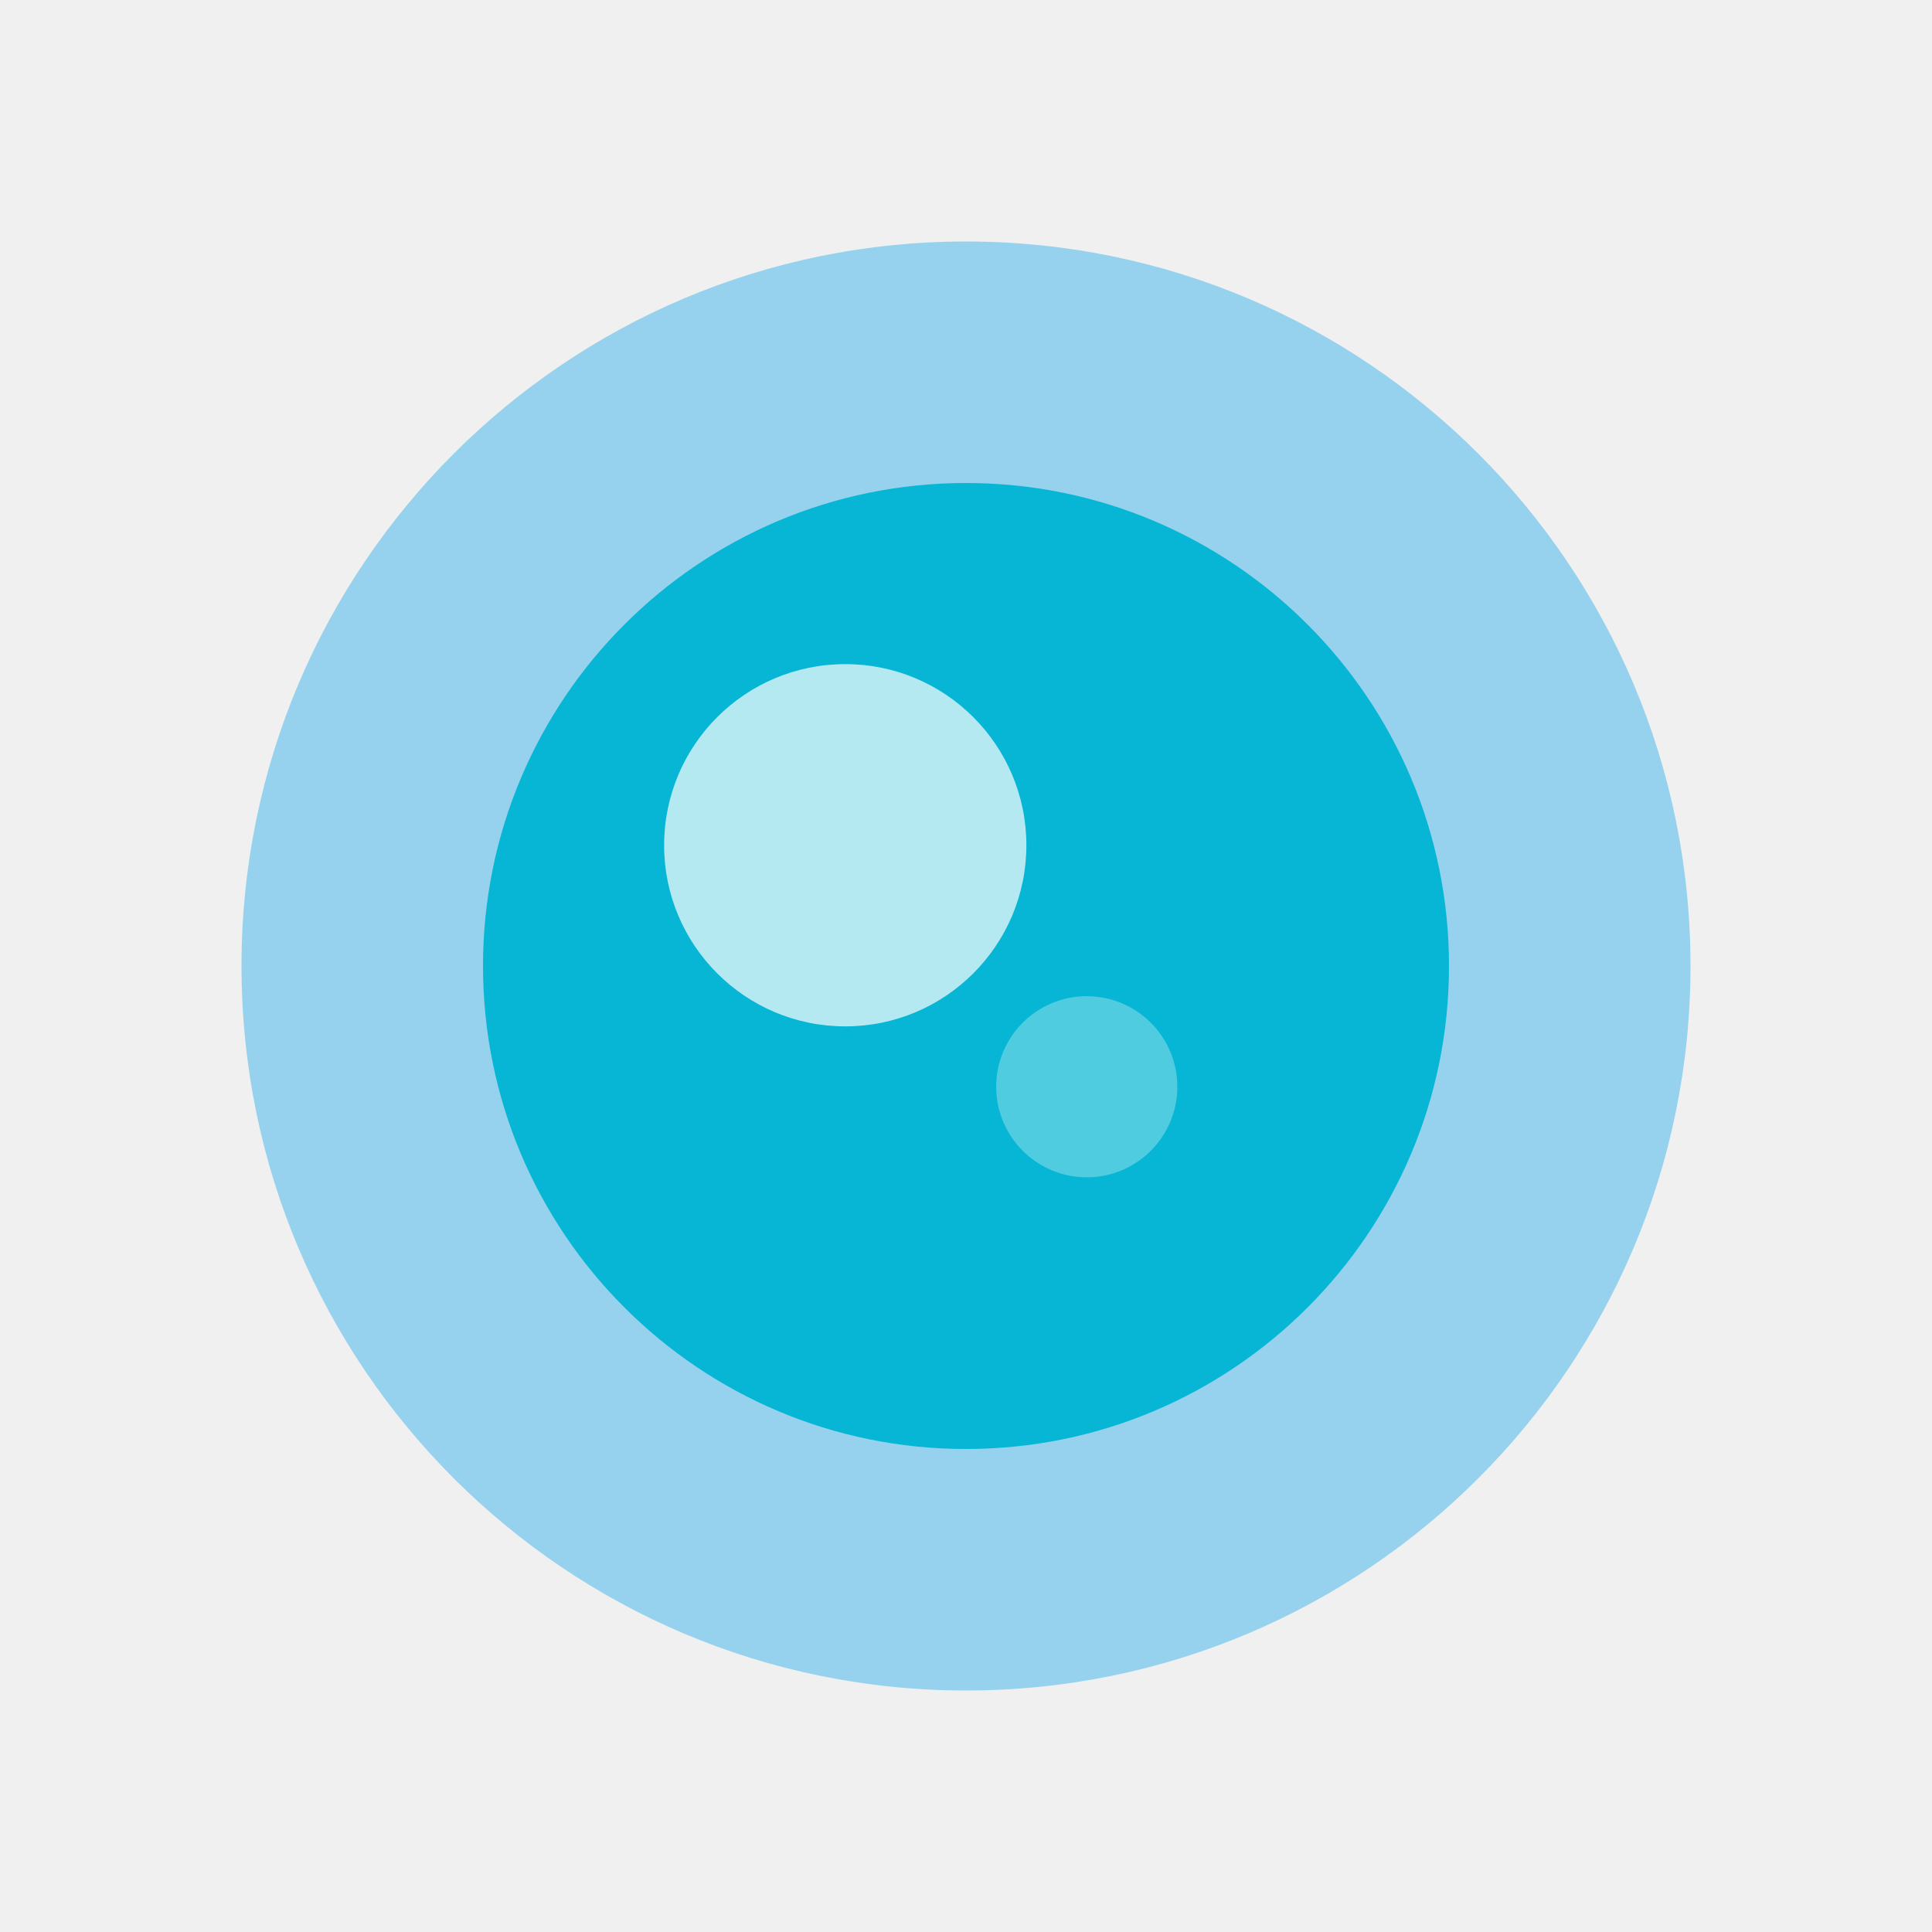
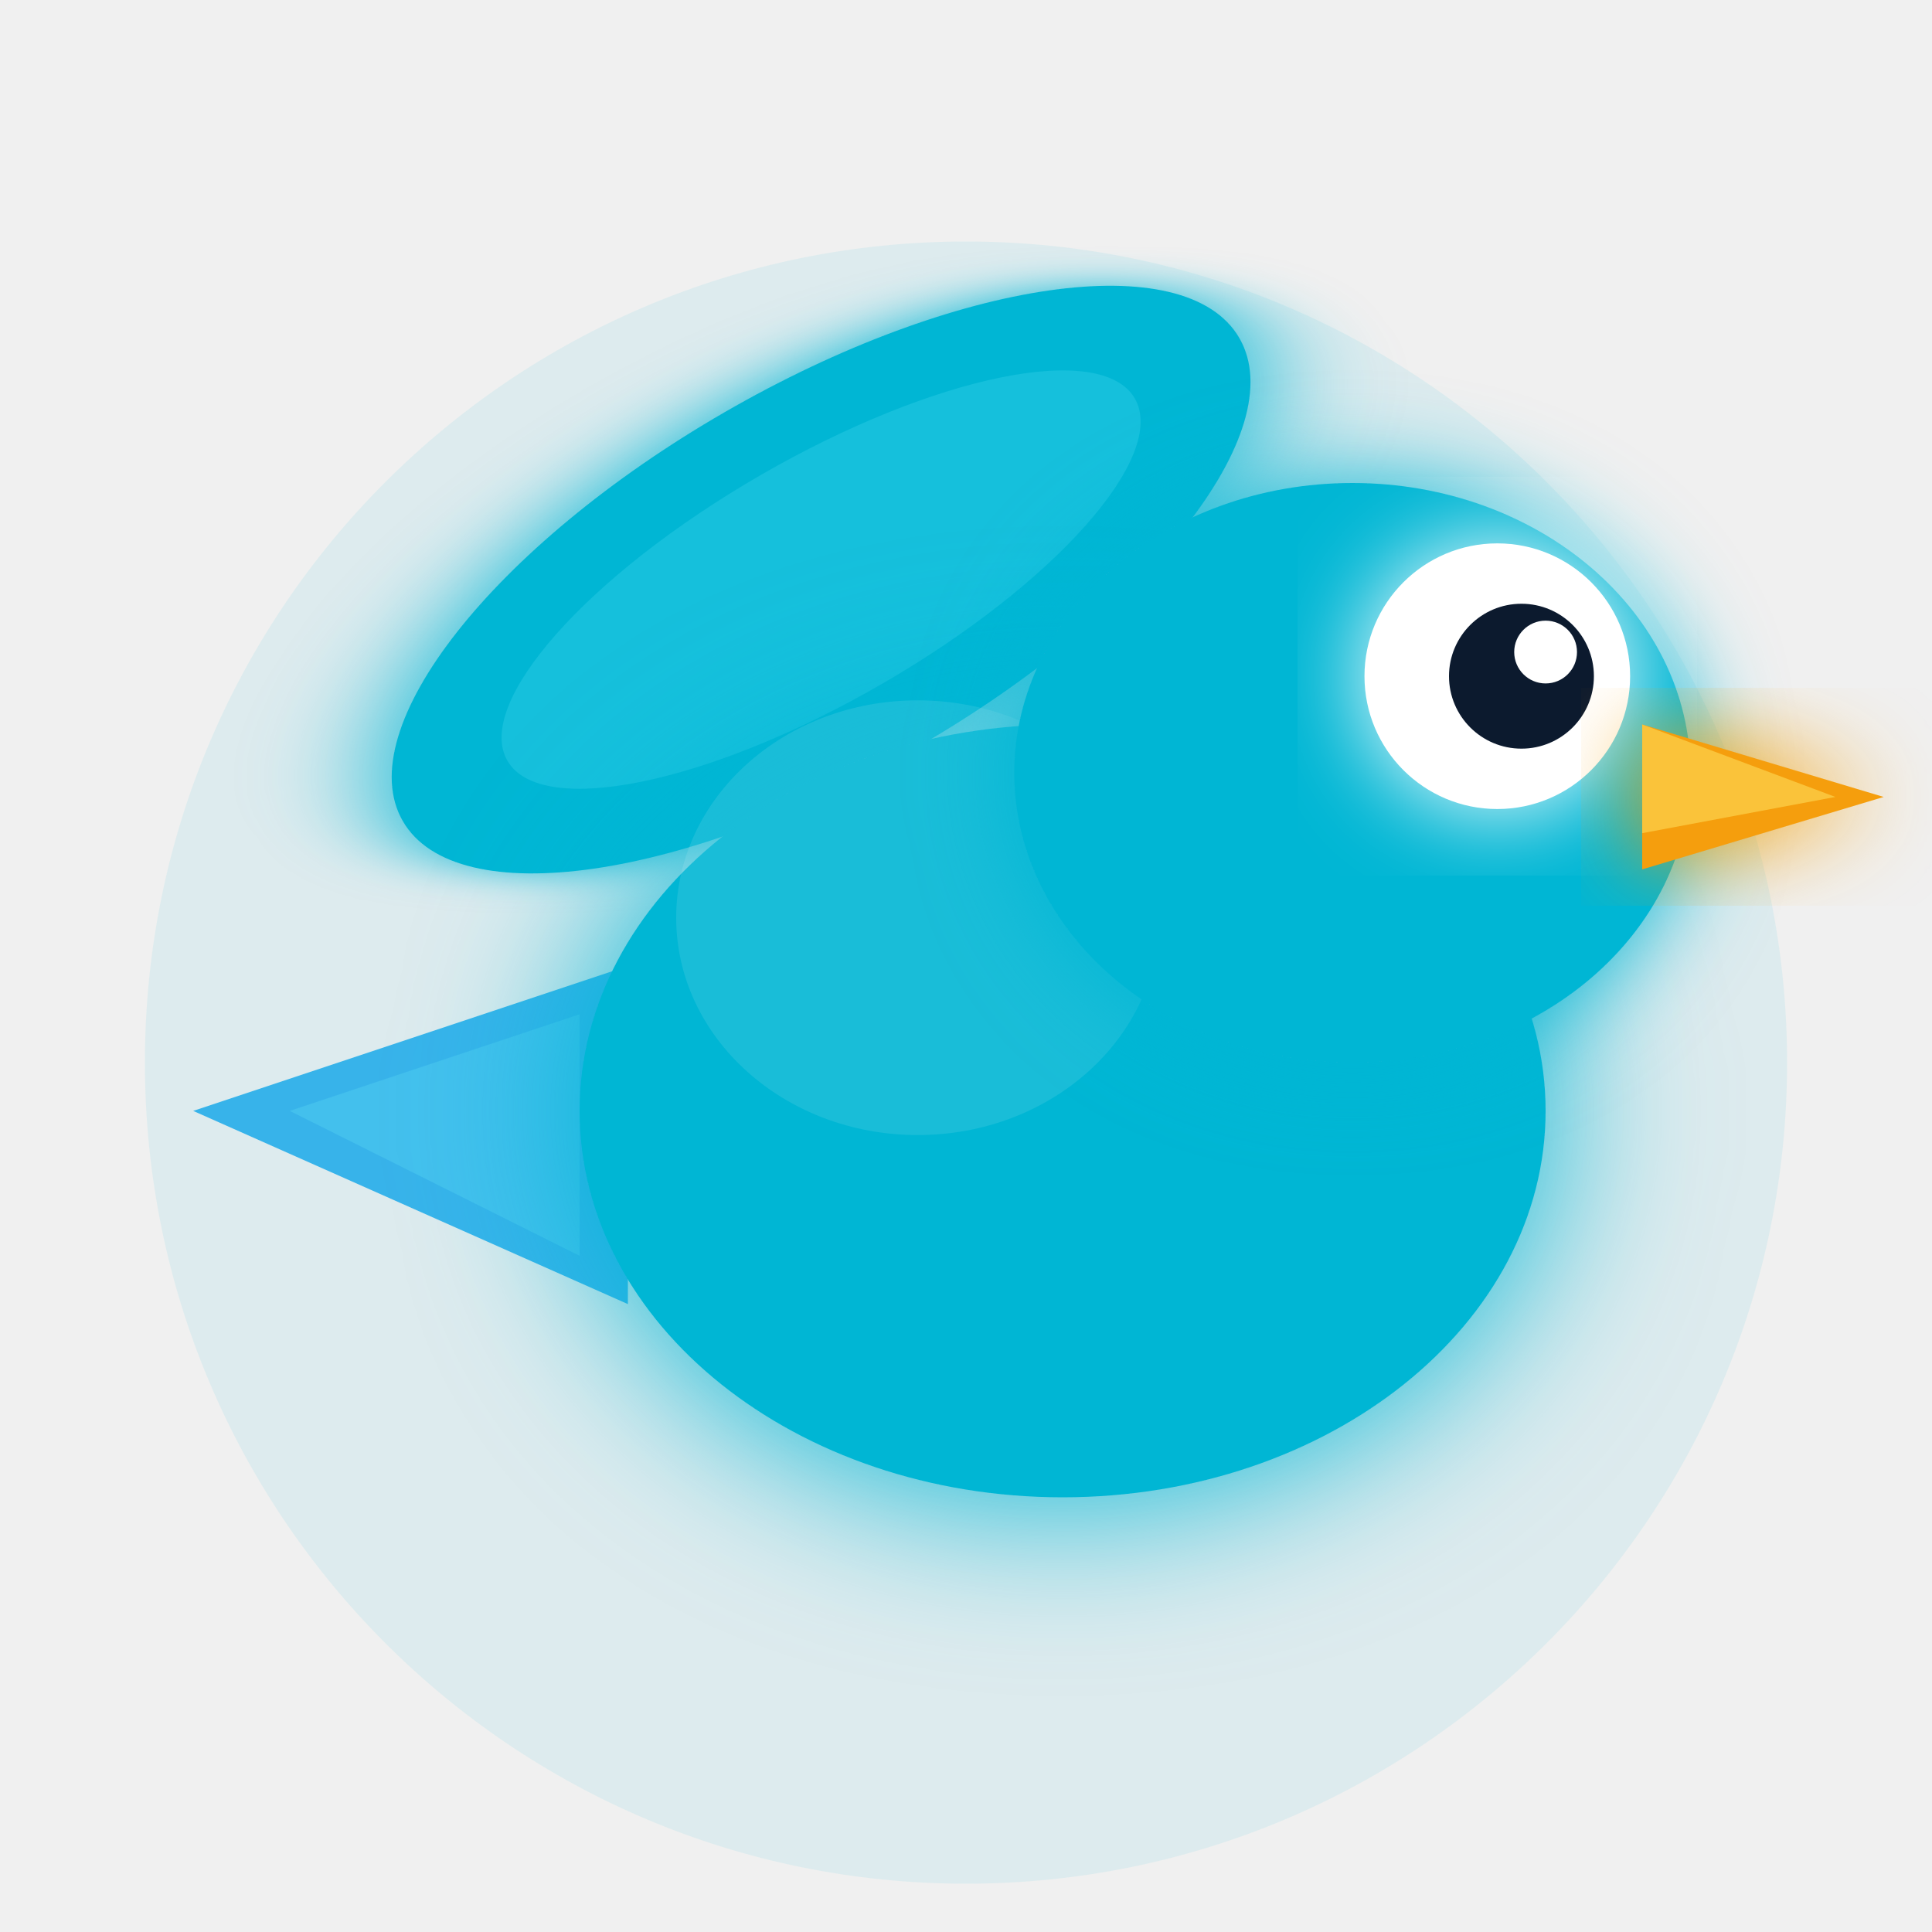
- <svg xmlns="http://www.w3.org/2000/svg" width="64" height="64" viewBox="0 0 64 64">
-   <circle cx="32" cy="32" r="24" fill="#0EA5E9" opacity="0.4" />
-   <circle cx="32" cy="32" r="16" fill="#06B6D4" />
-   <circle cx="28" cy="28" r="6" fill="#FFFFFF" opacity="0.7" />
-   <circle cx="36" cy="36" r="3" fill="#FFFFFF" opacity="0.3" />
+ <svg xmlns="http://www.w3.org/2000/svg" width="80" height="80" viewBox="0 0 80 80">
+   <defs>
+     <filter id="glow" x="-25%" y="-25%" width="150%" height="150%">
+       <feGaussianBlur stdDeviation="2" result="blur" />
+       <feMerge>
+         <feMergeNode in="blur" />
+         <feMergeNode in="SourceGraphic" />
+       </feMerge>
+     </filter>
+     <filter id="softGlow" x="-40%" y="-40%" width="180%" height="180%">
+       <feGaussianBlur stdDeviation="3.5" result="blur" />
+       <feMerge>
+         <feMergeNode in="blur" />
+         <feMergeNode in="SourceGraphic" />
+       </feMerge>
+     </filter>
+   </defs>
+   <circle cx="40" cy="44" r="34" fill="#06B6D4" opacity="0.08" />
+   <polygon points="8,46 26,40 26,54" fill="#0EA5E9" opacity="0.8" />
+   <polygon points="12,46 24,42 24,52" fill="#67E8F9" opacity="0.25" />
+   <ellipse cx="34" cy="24" rx="20" ry="8" fill="#06B6D4" filter="url(#glow)" transform="rotate(-30 34 24)" />
+   <ellipse cx="34" cy="24" rx="15" ry="5" fill="#67E8F9" opacity="0.2" transform="rotate(-30 34 24)" />
+   <ellipse cx="44" cy="46" rx="20" ry="16" fill="#06B6D4" filter="url(#softGlow)" />
+   <ellipse cx="38" cy="38" rx="10" ry="9" fill="#FFFFFF" opacity="0.1" />
+   <ellipse cx="56" cy="32" rx="14" ry="12" fill="#06B6D4" filter="url(#glow)" />
+   <circle cx="62" cy="28" r="5.5" fill="#FFFFFF" filter="url(#glow)" />
+   <circle cx="63" cy="28" r="3" fill="#0C1A2E" />
+   <circle cx="64" cy="27" r="1.3" fill="#FFFFFF" />
+   <polygon points="68,30 78,33 68,36" fill="#F59E0B" filter="url(#glow)" />
+   <polygon points="68,30 76,33 68,34.5" fill="#FCD34D" opacity="0.7" />
</svg>
